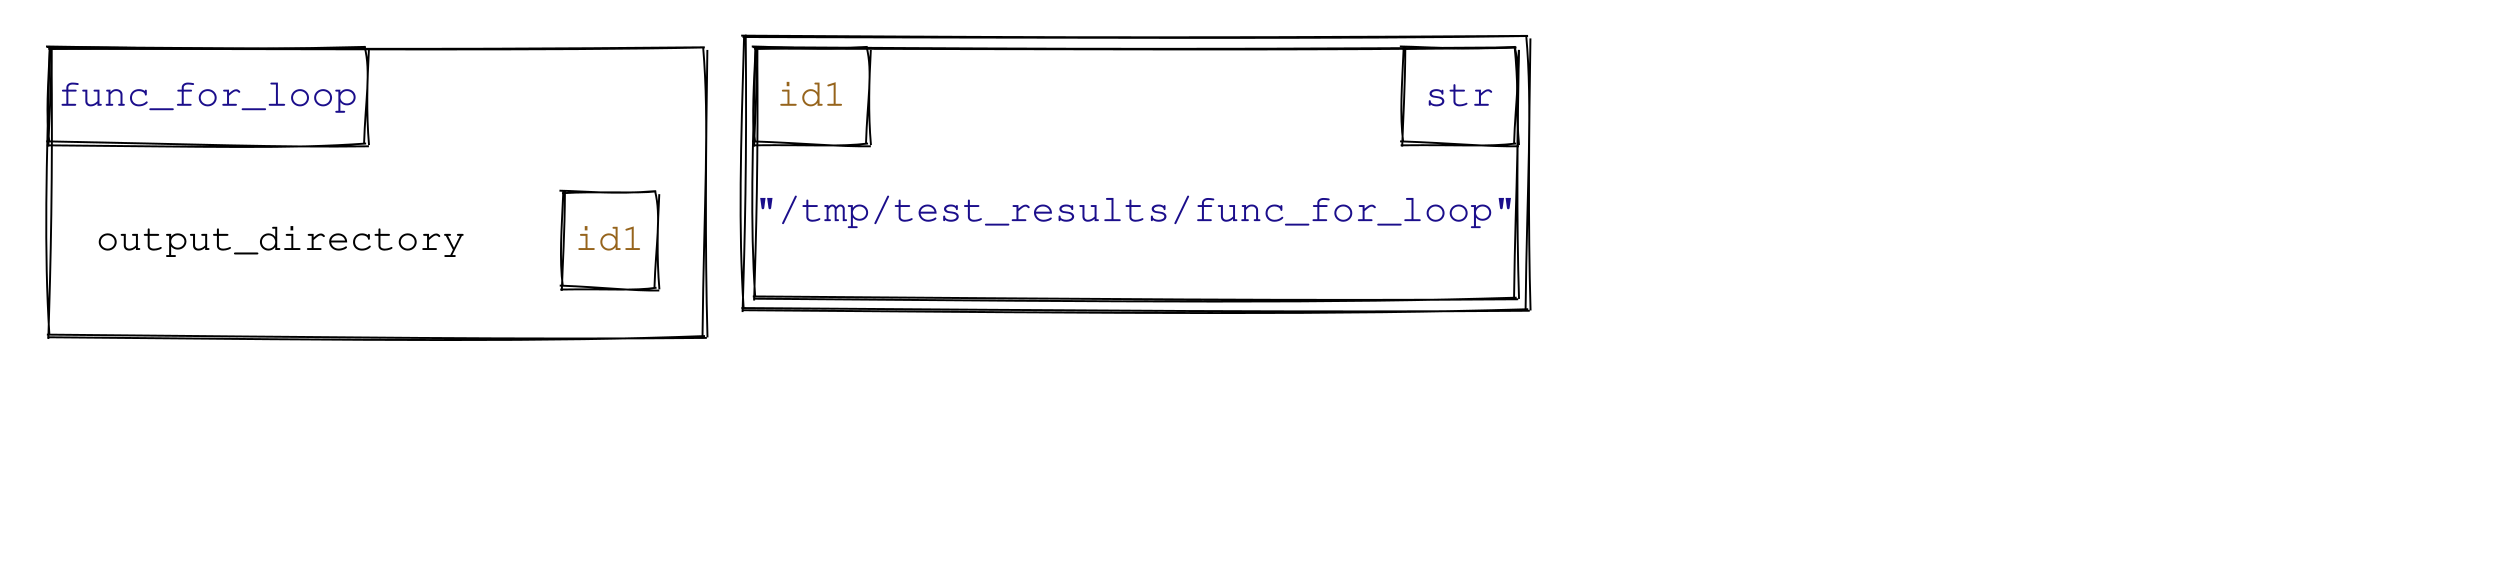
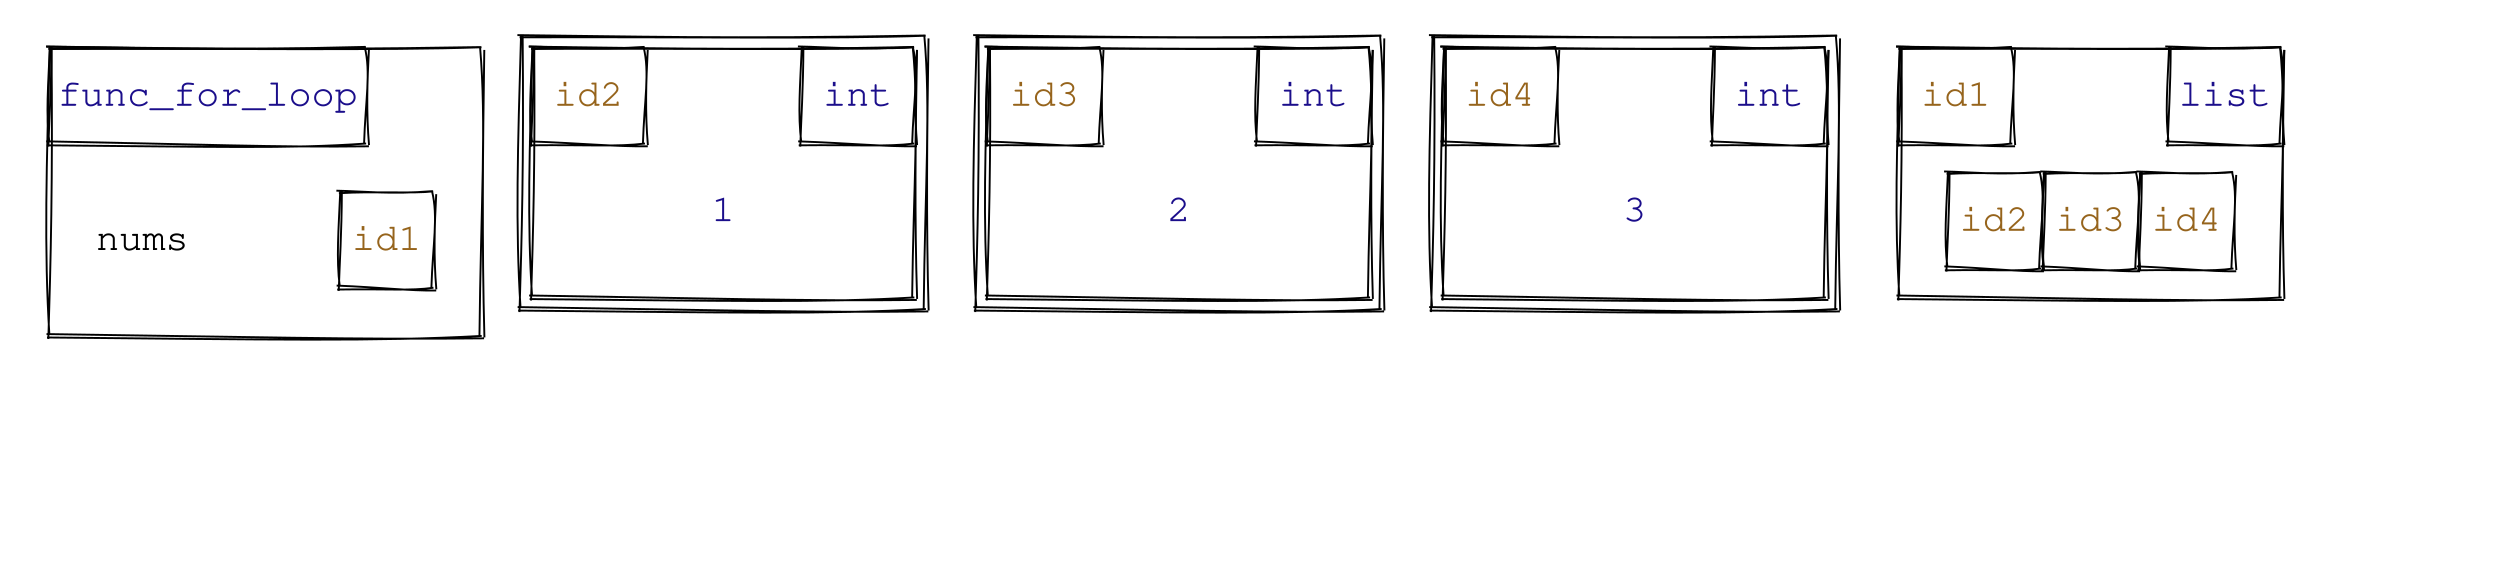
<svg xmlns="http://www.w3.org/2000/svg" width="1300" height="292">
  <style>
        text {
            font-family: Consolas, Courier;
            font-size: 20px;
        }
        text.default {
            fill: rgb(0, 0, 0);
            text-anchor: middle;
        }
        text.attribute {
            fill: rgb(27, 14, 139);
            text-anchor: start;
        }
        text.variable {
            fill: rgb(0, 0, 0);
            text-anchor: start;
        }
        text.id { 
            fill: rgb(150, 100, 28);
            text-anchor: middle;
        }
        text.type {
            fill: rgb(27, 14, 139);
            text-anchor: middle;
        }
        text.value {
            fill: rgb(27, 14, 139);
            text-anchor: middle;
        }
        path {
            stroke: rgb(0, 0, 0);
        }
    </style>
  <g>
-     <path d="M24.282 24.441 C112.804 25.036, 200.605 26.207, 366.386 24.59 M25.148 25.312 C157.438 25.48, 291.488 26.403, 366.522 24.676 M365.614 24.244 C369.046 64.432, 366.056 105.23, 365.312 174.813 M367.831 25.962 C367.082 76.688, 366.578 127.852, 367.895 175.449 M367.554 175.717 C272.784 176.62, 177.748 175.418, 24.374 174.007 M366.601 174.753 C284.105 177.823, 202.047 177.008, 24.558 175.377 M25.142 176.278 C26.374 135.984, 27.484 94.744, 26.775 23.933 M25.678 174.063 C22.905 129.941, 24.147 86.076, 25.942 24.231" stroke="rgb(0, 0, 0)" stroke-width="1" fill="none" />
+     <path d="M24.072 24.278 C83.29 24.842, 141.576 26.353, 250.207 24.47 M25.192 25.402 C112.117 25.154, 201.315 26.346, 250.383 24.582 M249.614 24.244 C253.046 64.432, 250.056 105.23, 249.312 174.813 M251.831 25.962 C251.082 76.688, 250.578 127.852, 251.895 175.449 M251.716 175.926 C189.007 176.691, 125.955 175.139, 24.192 173.717 M250.485 174.682 C195.888 177.654, 141.857 176.602, 24.43 175.487 M25.142 176.278 C26.374 135.984, 27.484 94.744, 26.775 23.933 M25.678 174.063 C22.905 129.941, 24.147 86.076, 25.942 24.231" stroke="rgb(0, 0, 0)" stroke-width="1" fill="none" />
  </g>
  <g>
-     <path d="M290.917 99.157 C305.414 99.452, 318.823 101.217, 341.074 99.382 M292.224 100.47 C310.497 99.354, 331.424 100.746, 341.279 99.512 M340.614 99.244 C344.001 112.835, 341.012 127.036, 340.312 149.813 M342.831 100.962 C341.953 117.128, 341.449 133.733, 342.895 150.449 M342.836 151.081 C328.802 151.264, 314.367 149.452, 291.057 148.503 M341.399 149.628 C329.161 151.342, 317.584 150.114, 291.334 150.568 M292.142 151.278 C292.568 137.087, 293.678 121.949, 293.775 98.933 M292.678 149.063 C290.806 134.399, 292.048 119.991, 292.942 99.231" stroke="rgb(0, 0, 0)" stroke-width="1" fill="none" />
+     <path d="M174.917 99.157 C189.414 99.452, 202.823 101.217, 225.074 99.382 M176.224 100.47 C194.497 99.354, 215.424 100.746, 225.279 99.512 M224.614 99.244 C228.001 112.835, 225.012 127.036, 224.312 149.813 M226.831 100.962 C225.953 117.128, 225.449 133.733, 226.895 150.449 M226.836 151.081 C212.802 151.264, 198.367 149.452, 175.057 148.503 M225.399 149.628 C213.161 151.342, 201.584 150.114, 175.334 150.568 M176.142 151.278 C176.568 137.087, 177.678 121.949, 177.775 98.933 M176.678 149.063 C174.806 134.399, 176.048 119.991, 176.942 99.231" stroke="rgb(0, 0, 0)" stroke-width="1" fill="none" />
  </g>
-   <text x="50" y="130" class="variable">output_directory</text>
-   <text x="317" y="130" class="id">id1</text>
+   <text x="50" y="130" class="variable">nums</text>
+   <text x="201" y="130" class="id">id1</text>
  <g>
    <path d="M23.917 24.157 C68.052 24.692, 111.099 26.456, 190.074 24.382 M25.224 25.47 C88.633 24.898, 154.696 26.29, 190.279 24.512 M189.614 24.244 C193.001 37.835, 190.012 52.036, 189.312 74.813 M191.831 25.962 C190.953 42.128, 190.449 58.733, 191.895 75.449 M191.836 76.081 C145.702 76.732, 99.168 74.92, 24.057 73.503 M190.399 74.628 C150.224 77.499, 110.71 76.272, 24.334 75.568 M25.142 76.278 C25.568 62.087, 26.678 46.949, 26.775 23.933 M25.678 74.063 C23.806 59.399, 25.048 44.991, 25.942 24.231" stroke="rgb(0, 0, 0)" stroke-width="1" fill="none" />
  </g>
  <text x="108" y="55" class="type">func_for_loop</text>
  <g>
-     <path d="M391.381 24.518 C493.798 25.096, 595.593 26.105, 788.471 24.647 M392.128 25.269 C545.927 25.561, 701.243 26.357, 788.588 24.721 M787.614 24.244 C791.037 59.113, 788.048 94.591, 787.312 154.813 M789.831 25.962 C789.056 69.776, 788.552 114.028, 789.895 155.449 M789.478 155.618 C679.506 156.523, 569.305 155.487, 391.461 154.144 M788.656 154.788 C692.932 157.746, 597.586 157.045, 391.619 155.325 M392.142 156.278 C393.213 121.205, 394.323 85.185, 393.775 23.933 M392.678 154.063 C390.085 115.833, 391.327 77.859, 392.942 24.231" stroke="rgb(0, 0, 0)" stroke-width="1" fill="none" />
+     <path d="M275.026 24.241 C327.675 24.786, 379.345 26.373, 475.167 24.444 M276.201 25.423 C352.958 25.052, 432.104 26.304, 475.352 24.561 M474.614 24.244 C478.037 59.113, 475.048 94.591, 474.312 154.813 M476.831 25.962 C476.056 69.776, 475.552 114.028, 476.895 155.449 M476.752 155.973 C421.23 156.682, 365.347 155.051, 275.151 153.652 M475.459 154.666 C427.115 157.555, 379.366 156.45, 275.401 155.512 M276.142 156.278 C277.213 121.205, 278.323 85.185, 277.775 23.933 M276.678 154.063 C274.085 115.833, 275.327 77.859, 276.942 24.231" stroke="rgb(0, 0, 0)" stroke-width="1" fill="none" />
  </g>
  <g>
-     <path d="M385.403 18.535 C490.851 19.107, 595.7 20.08, 794.489 18.659 M386.123 19.259 C544.615 19.573, 704.571 20.34, 794.603 18.731 M793.614 18.244 C797.042 56.305, 794.053 94.974, 793.312 160.813 M795.831 19.962 C795.071 67.923, 794.567 116.323, 795.895 161.449 M795.461 161.596 C682.172 162.497, 568.663 161.497, 385.48 160.174 M794.669 160.795 C696.058 163.716, 597.812 163.039, 385.633 161.314 M386.142 162.278 C387.31 124.073, 388.42 84.92, 387.775 17.933 M386.678 160.063 C383.977 118.298, 385.219 76.789, 386.942 18.231" stroke="rgb(0, 0, 0)" stroke-width="1" fill="none" />
+     <path d="M269.047 18.258 C324.728 18.812, 379.452 20.365, 481.185 18.456 M270.197 19.413 C351.647 19.1, 435.432 20.325, 481.366 18.571 M480.614 18.244 C484.042 56.305, 481.053 94.974, 480.312 160.813 M482.831 19.962 C482.071 67.923, 481.567 116.323, 482.895 161.449 M482.736 161.952 C423.896 162.688, 364.705 161.093, 269.17 159.682 M481.471 160.673 C430.241 163.603, 379.593 162.523, 269.414 161.5 M270.142 162.278 C271.31 124.073, 272.42 84.92, 271.775 17.933 M270.678 160.063 C267.977 118.298, 269.219 76.789, 270.942 18.231" stroke="rgb(0, 0, 0)" stroke-width="1" fill="none" />
  </g>
-   <text x="590.5" y="115" class="value">"/tmp/test_results/func_for_loop"</text>
+   <text x="376" y="115" class="value">1</text>
  <g>
-     <path d="M390.917 24.157 C407.969 24.473, 423.933 26.237, 451.074 24.382 M392.224 25.47 C414.388 24.401, 439.206 25.793, 451.279 24.512 M450.614 24.244 C454.001 37.835, 451.012 52.036, 450.312 74.813 M452.831 25.962 C451.953 42.128, 451.449 58.733, 452.895 75.449 M452.836 76.081 C436.035 76.304, 418.833 74.492, 391.057 73.503 M451.399 74.628 C436.753 76.441, 422.767 75.214, 391.334 75.568 M392.142 76.278 C392.568 62.087, 393.678 46.949, 393.775 23.933 M392.678 74.063 C390.806 59.399, 392.048 44.991, 392.942 24.231" stroke="rgb(0, 0, 0)" stroke-width="1" fill="none" />
+     <path d="M274.917 24.157 C291.969 24.473, 307.933 26.237, 335.074 24.382 M276.224 25.47 C298.388 24.401, 323.206 25.793, 335.279 24.512 M334.614 24.244 C338.001 37.835, 335.012 52.036, 334.312 74.813 M336.831 25.962 C335.953 42.128, 335.449 58.733, 336.895 75.449 M336.836 76.081 C320.035 76.304, 302.833 74.492, 275.057 73.503 M335.399 74.628 C320.753 76.441, 306.767 75.214, 275.334 75.568 M276.142 76.278 C276.568 62.087, 277.678 46.949, 277.775 23.933 M276.678 74.063 C274.806 59.399, 276.048 44.991, 276.942 24.231" stroke="rgb(0, 0, 0)" stroke-width="1" fill="none" />
  </g>
  <g>
-     <path d="M727.917 24.157 C744.969 24.473, 760.933 26.237, 788.074 24.382 M729.224 25.47 C751.388 24.401, 776.206 25.793, 788.279 24.512 M787.614 24.244 C791.001 37.835, 788.012 52.036, 787.312 74.813 M789.831 25.962 C788.953 42.128, 788.449 58.733, 789.895 75.449 M789.836 76.081 C773.035 76.304, 755.833 74.492, 728.057 73.503 M788.399 74.628 C773.753 76.441, 759.767 75.214, 728.334 75.568 M729.142 76.278 C729.568 62.087, 730.678 46.949, 730.775 23.933 M729.678 74.063 C727.806 59.399, 729.048 44.991, 729.942 24.231" stroke="rgb(0, 0, 0)" stroke-width="1" fill="none" />
+     <path d="M414.917 24.157 C431.969 24.473, 447.933 26.237, 475.074 24.382 M416.224 25.47 C438.388 24.401, 463.206 25.793, 475.279 24.512 M474.614 24.244 C478.001 37.835, 475.012 52.036, 474.312 74.813 M476.831 25.962 C475.953 42.128, 475.449 58.733, 476.895 75.449 M476.836 76.081 C460.035 76.304, 442.833 74.492, 415.057 73.503 M475.399 74.628 C460.753 76.441, 446.767 75.214, 415.334 75.568 M416.142 76.278 C416.568 62.087, 417.678 46.949, 417.775 23.933 M416.678 74.063 C414.806 59.399, 416.048 44.991, 416.942 24.231" stroke="rgb(0, 0, 0)" stroke-width="1" fill="none" />
  </g>
-   <text x="422" y="55" class="id">id1</text>
-   <text x="759" y="55" class="type">str</text>
+   <text x="306" y="55" class="id">id2</text>
+   <text x="446" y="55" class="type">int</text>
+   <g>
+     <path d="M512.026 24.241 C564.675 24.786, 616.345 26.373, 712.167 24.444 M513.201 25.423 C589.958 25.052, 669.104 26.304, 712.352 24.561 M711.614 24.244 C715.037 59.113, 712.048 94.591, 711.312 154.813 M713.831 25.962 C713.056 69.776, 712.552 114.028, 713.895 155.449 M713.752 155.973 C658.23 156.682, 602.347 155.051, 512.151 153.652 M712.459 154.666 C664.115 157.555, 616.366 156.45, 512.401 155.512 M513.142 156.278 C514.213 121.205, 515.323 85.185, 514.775 23.933 M513.678 154.063 C511.085 115.833, 512.327 77.859, 513.942 24.231" stroke="rgb(0, 0, 0)" stroke-width="1" fill="none" />
+   </g>
+   <g>
+     <path d="M506.047 18.258 C561.728 18.812, 616.452 20.365, 718.185 18.456 M507.197 19.413 C588.647 19.1, 672.432 20.325, 718.366 18.571 M717.614 18.244 C721.042 56.305, 718.053 94.974, 717.312 160.813 M719.831 19.962 C719.071 67.923, 718.567 116.323, 719.895 161.449 M719.736 161.952 C660.896 162.688, 601.705 161.093, 506.17 159.682 M718.471 160.673 C667.241 163.603, 616.593 162.523, 506.414 161.5 M507.142 162.278 C508.31 124.073, 509.42 84.92, 508.775 17.933 M507.678 160.063 C504.977 118.298, 506.219 76.789, 507.942 18.231" stroke="rgb(0, 0, 0)" stroke-width="1" fill="none" />
+   </g>
+   <text x="613" y="115" class="value">2</text>
+   <g>
+     <path d="M511.917 24.157 C528.969 24.473, 544.933 26.237, 572.074 24.382 M513.224 25.47 C535.388 24.401, 560.206 25.793, 572.279 24.512 M571.614 24.244 C575.001 37.835, 572.012 52.036, 571.312 74.813 M573.831 25.962 C572.953 42.128, 572.449 58.733, 573.895 75.449 M573.836 76.081 C557.035 76.304, 539.833 74.492, 512.057 73.503 M572.399 74.628 C557.753 76.441, 543.767 75.214, 512.334 75.568 M513.142 76.278 C513.568 62.087, 514.678 46.949, 514.775 23.933 M513.678 74.063 C511.806 59.399, 513.048 44.991, 513.942 24.231" stroke="rgb(0, 0, 0)" stroke-width="1" fill="none" />
+   </g>
+   <g>
+     <path d="M651.917 24.157 C668.969 24.473, 684.933 26.237, 712.074 24.382 M653.224 25.47 C675.388 24.401, 700.206 25.793, 712.279 24.512 M711.614 24.244 C715.001 37.835, 712.012 52.036, 711.312 74.813 M713.831 25.962 C712.953 42.128, 712.449 58.733, 713.895 75.449 M713.836 76.081 C697.035 76.304, 679.833 74.492, 652.057 73.503 M712.399 74.628 C697.753 76.441, 683.767 75.214, 652.334 75.568 M653.142 76.278 C653.568 62.087, 654.678 46.949, 654.775 23.933 M653.678 74.063 C651.806 59.399, 653.048 44.991, 653.942 24.231" stroke="rgb(0, 0, 0)" stroke-width="1" fill="none" />
+   </g>
+   <text x="543" y="55" class="id">id3</text>
+   <text x="683" y="55" class="type">int</text>
+   <g>
+     <path d="M749.026 24.241 C801.675 24.786, 853.345 26.373, 949.167 24.444 M750.201 25.423 C826.958 25.052, 906.104 26.304, 949.352 24.561 M948.614 24.244 C952.037 59.113, 949.048 94.591, 948.312 154.813 M950.831 25.962 C950.056 69.776, 949.552 114.028, 950.895 155.449 M950.752 155.973 C895.23 156.682, 839.347 155.051, 749.151 153.652 M949.459 154.666 C901.115 157.555, 853.366 156.45, 749.401 155.512 M750.142 156.278 C751.213 121.205, 752.323 85.185, 751.775 23.933 M750.678 154.063 C748.085 115.833, 749.327 77.859, 750.942 24.231" stroke="rgb(0, 0, 0)" stroke-width="1" fill="none" />
+   </g>
+   <g>
+     <path d="M743.047 18.258 C798.728 18.812, 853.452 20.365, 955.185 18.456 M744.197 19.413 C825.647 19.1, 909.432 20.325, 955.366 18.571 M954.614 18.244 C958.042 56.305, 955.053 94.974, 954.312 160.813 M956.831 19.962 C956.071 67.923, 955.567 116.323, 956.895 161.449 M956.736 161.952 C897.896 162.688, 838.705 161.093, 743.17 159.682 M955.471 160.673 C904.241 163.603, 853.593 162.523, 743.414 161.5 M744.142 162.278 C745.31 124.073, 746.42 84.92, 745.775 17.933 M744.678 160.063 C741.977 118.298, 743.219 76.789, 744.942 18.231" stroke="rgb(0, 0, 0)" stroke-width="1" fill="none" />
+   </g>
+   <text x="850" y="115" class="value">3</text>
+   <g>
+     <path d="M748.917 24.157 C765.969 24.473, 781.933 26.237, 809.074 24.382 M750.224 25.47 C772.388 24.401, 797.206 25.793, 809.279 24.512 M808.614 24.244 C812.001 37.835, 809.012 52.036, 808.312 74.813 M810.831 25.962 C809.953 42.128, 809.449 58.733, 810.895 75.449 M810.836 76.081 C794.035 76.304, 776.833 74.492, 749.057 73.503 M809.399 74.628 C794.753 76.441, 780.767 75.214, 749.334 75.568 M750.142 76.278 C750.568 62.087, 751.678 46.949, 751.775 23.933 M750.678 74.063 C748.806 59.399, 750.048 44.991, 750.942 24.231" stroke="rgb(0, 0, 0)" stroke-width="1" fill="none" />
+   </g>
+   <g>
+     <path d="M888.917 24.157 C905.969 24.473, 921.933 26.237, 949.074 24.382 M890.224 25.47 C912.388 24.401, 937.206 25.793, 949.279 24.512 M948.614 24.244 C952.001 37.835, 949.012 52.036, 948.312 74.813 M950.831 25.962 C949.953 42.128, 949.449 58.733, 950.895 75.449 M950.836 76.081 C934.035 76.304, 916.833 74.492, 889.057 73.503 M949.399 74.628 C934.753 76.441, 920.767 75.214, 889.334 75.568 M890.142 76.278 C890.568 62.087, 891.678 46.949, 891.775 23.933 M890.678 74.063 C888.806 59.399, 890.048 44.991, 890.942 24.231" stroke="rgb(0, 0, 0)" stroke-width="1" fill="none" />
+   </g>
+   <text x="780" y="55" class="id">id4</text>
+   <text x="920" y="55" class="type">int</text>
+   <g>
+     <path d="M986.026 24.241 C1038.675 24.786, 1090.345 26.373, 1186.167 24.444 M987.201 25.423 C1063.958 25.052, 1143.104 26.304, 1186.352 24.561 M1185.614 24.244 C1189.037 59.113, 1186.048 94.591, 1185.312 154.813 M1187.831 25.962 C1187.056 69.776, 1186.552 114.028, 1187.895 155.449 M1187.752 155.973 C1132.23 156.682, 1076.347 155.051, 986.151 153.652 M1186.459 154.666 C1138.115 157.555, 1090.366 156.45, 986.401 155.512 M987.142 156.278 C988.213 121.205, 989.323 85.185, 988.775 23.933 M987.678 154.063 C985.085 115.833, 986.327 77.859, 987.942 24.231" stroke="rgb(0, 0, 0)" stroke-width="1" fill="none" />
+   </g>
+   <g>
+     <path d="M1010.917 89.157 C1025.414 89.452, 1038.823 91.217, 1061.074 89.382 M1012.224 90.47 C1030.497 89.354, 1051.424 90.746, 1061.279 89.512 M1060.614 89.244 C1064.001 102.835, 1061.012 117.036, 1060.312 139.813 M1062.831 90.962 C1061.953 107.128, 1061.449 123.733, 1062.895 140.449 M1062.836 141.081 C1048.802 141.264, 1034.367 139.452, 1011.057 138.503 M1061.399 139.628 C1049.161 141.342, 1037.584 140.114, 1011.334 140.568 M1012.142 141.278 C1012.568 127.087, 1013.678 111.949, 1013.775 88.933 M1012.678 139.063 C1010.806 124.399, 1012.048 109.991, 1012.942 89.231" stroke="rgb(0, 0, 0)" stroke-width="1" fill="none" />
+   </g>
+   <text x="1037" y="120" class="id">id2</text>
+   <g>
+     <path d="M1060.917 89.157 C1075.414 89.452, 1088.823 91.217, 1111.074 89.382 M1062.224 90.47 C1080.497 89.354, 1101.424 90.746, 1111.279 89.512 M1110.614 89.244 C1114.001 102.835, 1111.012 117.036, 1110.312 139.813 M1112.831 90.962 C1111.953 107.128, 1111.449 123.733, 1112.895 140.449 M1112.836 141.081 C1098.802 141.264, 1084.367 139.452, 1061.057 138.503 M1111.399 139.628 C1099.161 141.342, 1087.584 140.114, 1061.334 140.568 M1062.142 141.278 C1062.568 127.087, 1063.678 111.949, 1063.775 88.933 M1062.678 139.063 C1060.806 124.399, 1062.048 109.991, 1062.942 89.231" stroke="rgb(0, 0, 0)" stroke-width="1" fill="none" />
+   </g>
+   <text x="1087" y="120" class="id">id3</text>
+   <g>
+     <path d="M1110.917 89.157 C1125.414 89.452, 1138.823 91.217, 1161.074 89.382 M1112.224 90.47 C1130.497 89.354, 1151.424 90.746, 1161.279 89.512 M1160.614 89.244 C1164.001 102.835, 1161.012 117.036, 1160.312 139.813 M1162.831 90.962 C1161.953 107.128, 1161.449 123.733, 1162.895 140.449 M1162.836 141.081 C1148.802 141.264, 1134.367 139.452, 1111.057 138.503 M1161.399 139.628 C1149.161 141.342, 1137.584 140.114, 1111.334 140.568 M1112.142 141.278 C1112.568 127.087, 1113.678 111.949, 1113.775 88.933 M1112.678 139.063 C1110.806 124.399, 1112.048 109.991, 1112.942 89.231" stroke="rgb(0, 0, 0)" stroke-width="1" fill="none" />
+   </g>
+   <text x="1137" y="120" class="id">id4</text>
+   <g>
+     <path d="M985.917 24.157 C1002.969 24.473, 1018.933 26.237, 1046.074 24.382 M987.224 25.47 C1009.388 24.401, 1034.206 25.793, 1046.279 24.512 M1045.614 24.244 C1049.001 37.835, 1046.012 52.036, 1045.312 74.813 M1047.831 25.962 C1046.953 42.128, 1046.449 58.733, 1047.895 75.449 M1047.836 76.081 C1031.035 76.304, 1013.833 74.492, 986.057 73.503 M1046.399 74.628 C1031.753 76.441, 1017.767 75.214, 986.334 75.568 M987.142 76.278 C987.568 62.087, 988.678 46.949, 988.775 23.933 M987.678 74.063 C985.806 59.399, 987.048 44.991, 987.942 24.231" stroke="rgb(0, 0, 0)" stroke-width="1" fill="none" />
+   </g>
+   <g>
+     <path d="M1125.917 24.157 C1142.969 24.473, 1158.933 26.237, 1186.074 24.382 M1127.224 25.47 C1149.388 24.401, 1174.206 25.793, 1186.279 24.512 M1185.614 24.244 C1189.001 37.835, 1186.012 52.036, 1185.312 74.813 M1187.831 25.962 C1186.953 42.128, 1186.449 58.733, 1187.895 75.449 M1187.836 76.081 C1171.035 76.304, 1153.833 74.492, 1126.057 73.503 M1186.399 74.628 C1171.753 76.441, 1157.767 75.214, 1126.334 75.568 M1127.142 76.278 C1127.568 62.087, 1128.678 46.949, 1128.775 23.933 M1127.678 74.063 C1125.806 59.399, 1127.048 44.991, 1127.942 24.231" stroke="rgb(0, 0, 0)" stroke-width="1" fill="none" />
+   </g>
+   <text x="1017" y="55" class="id">id1</text>
+   <text x="1157" y="55" class="type">list</text>
</svg>
